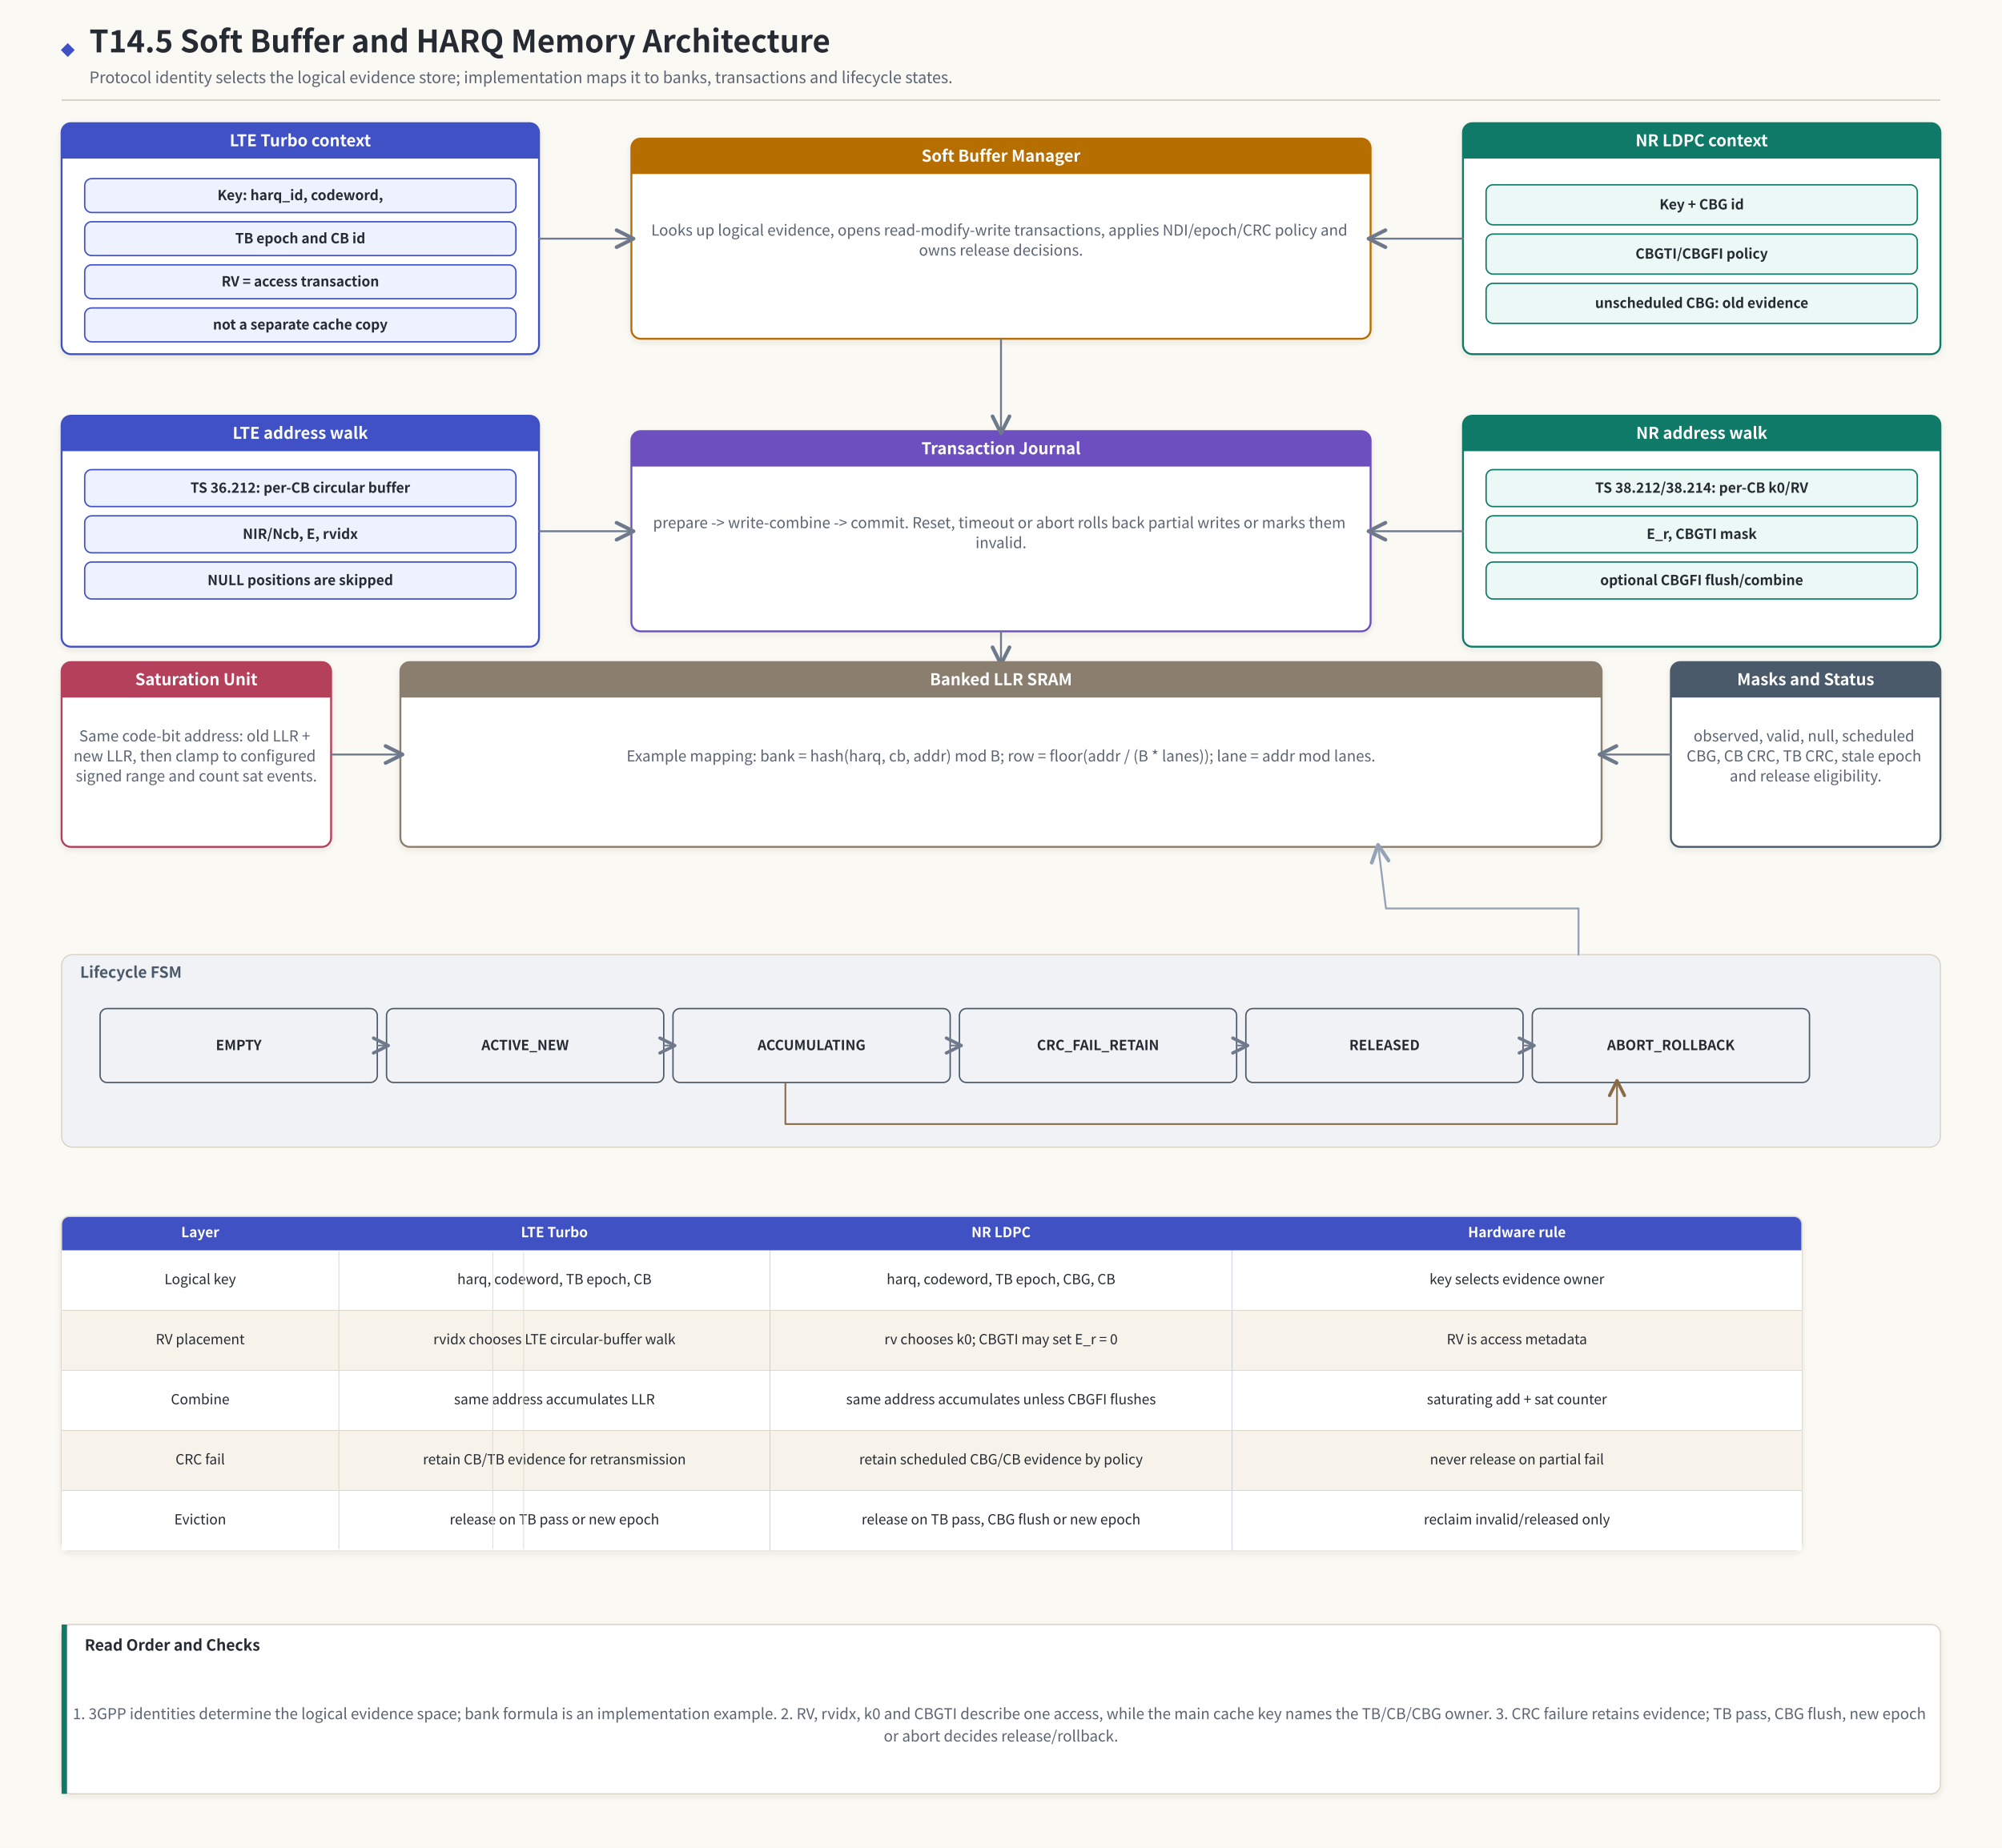
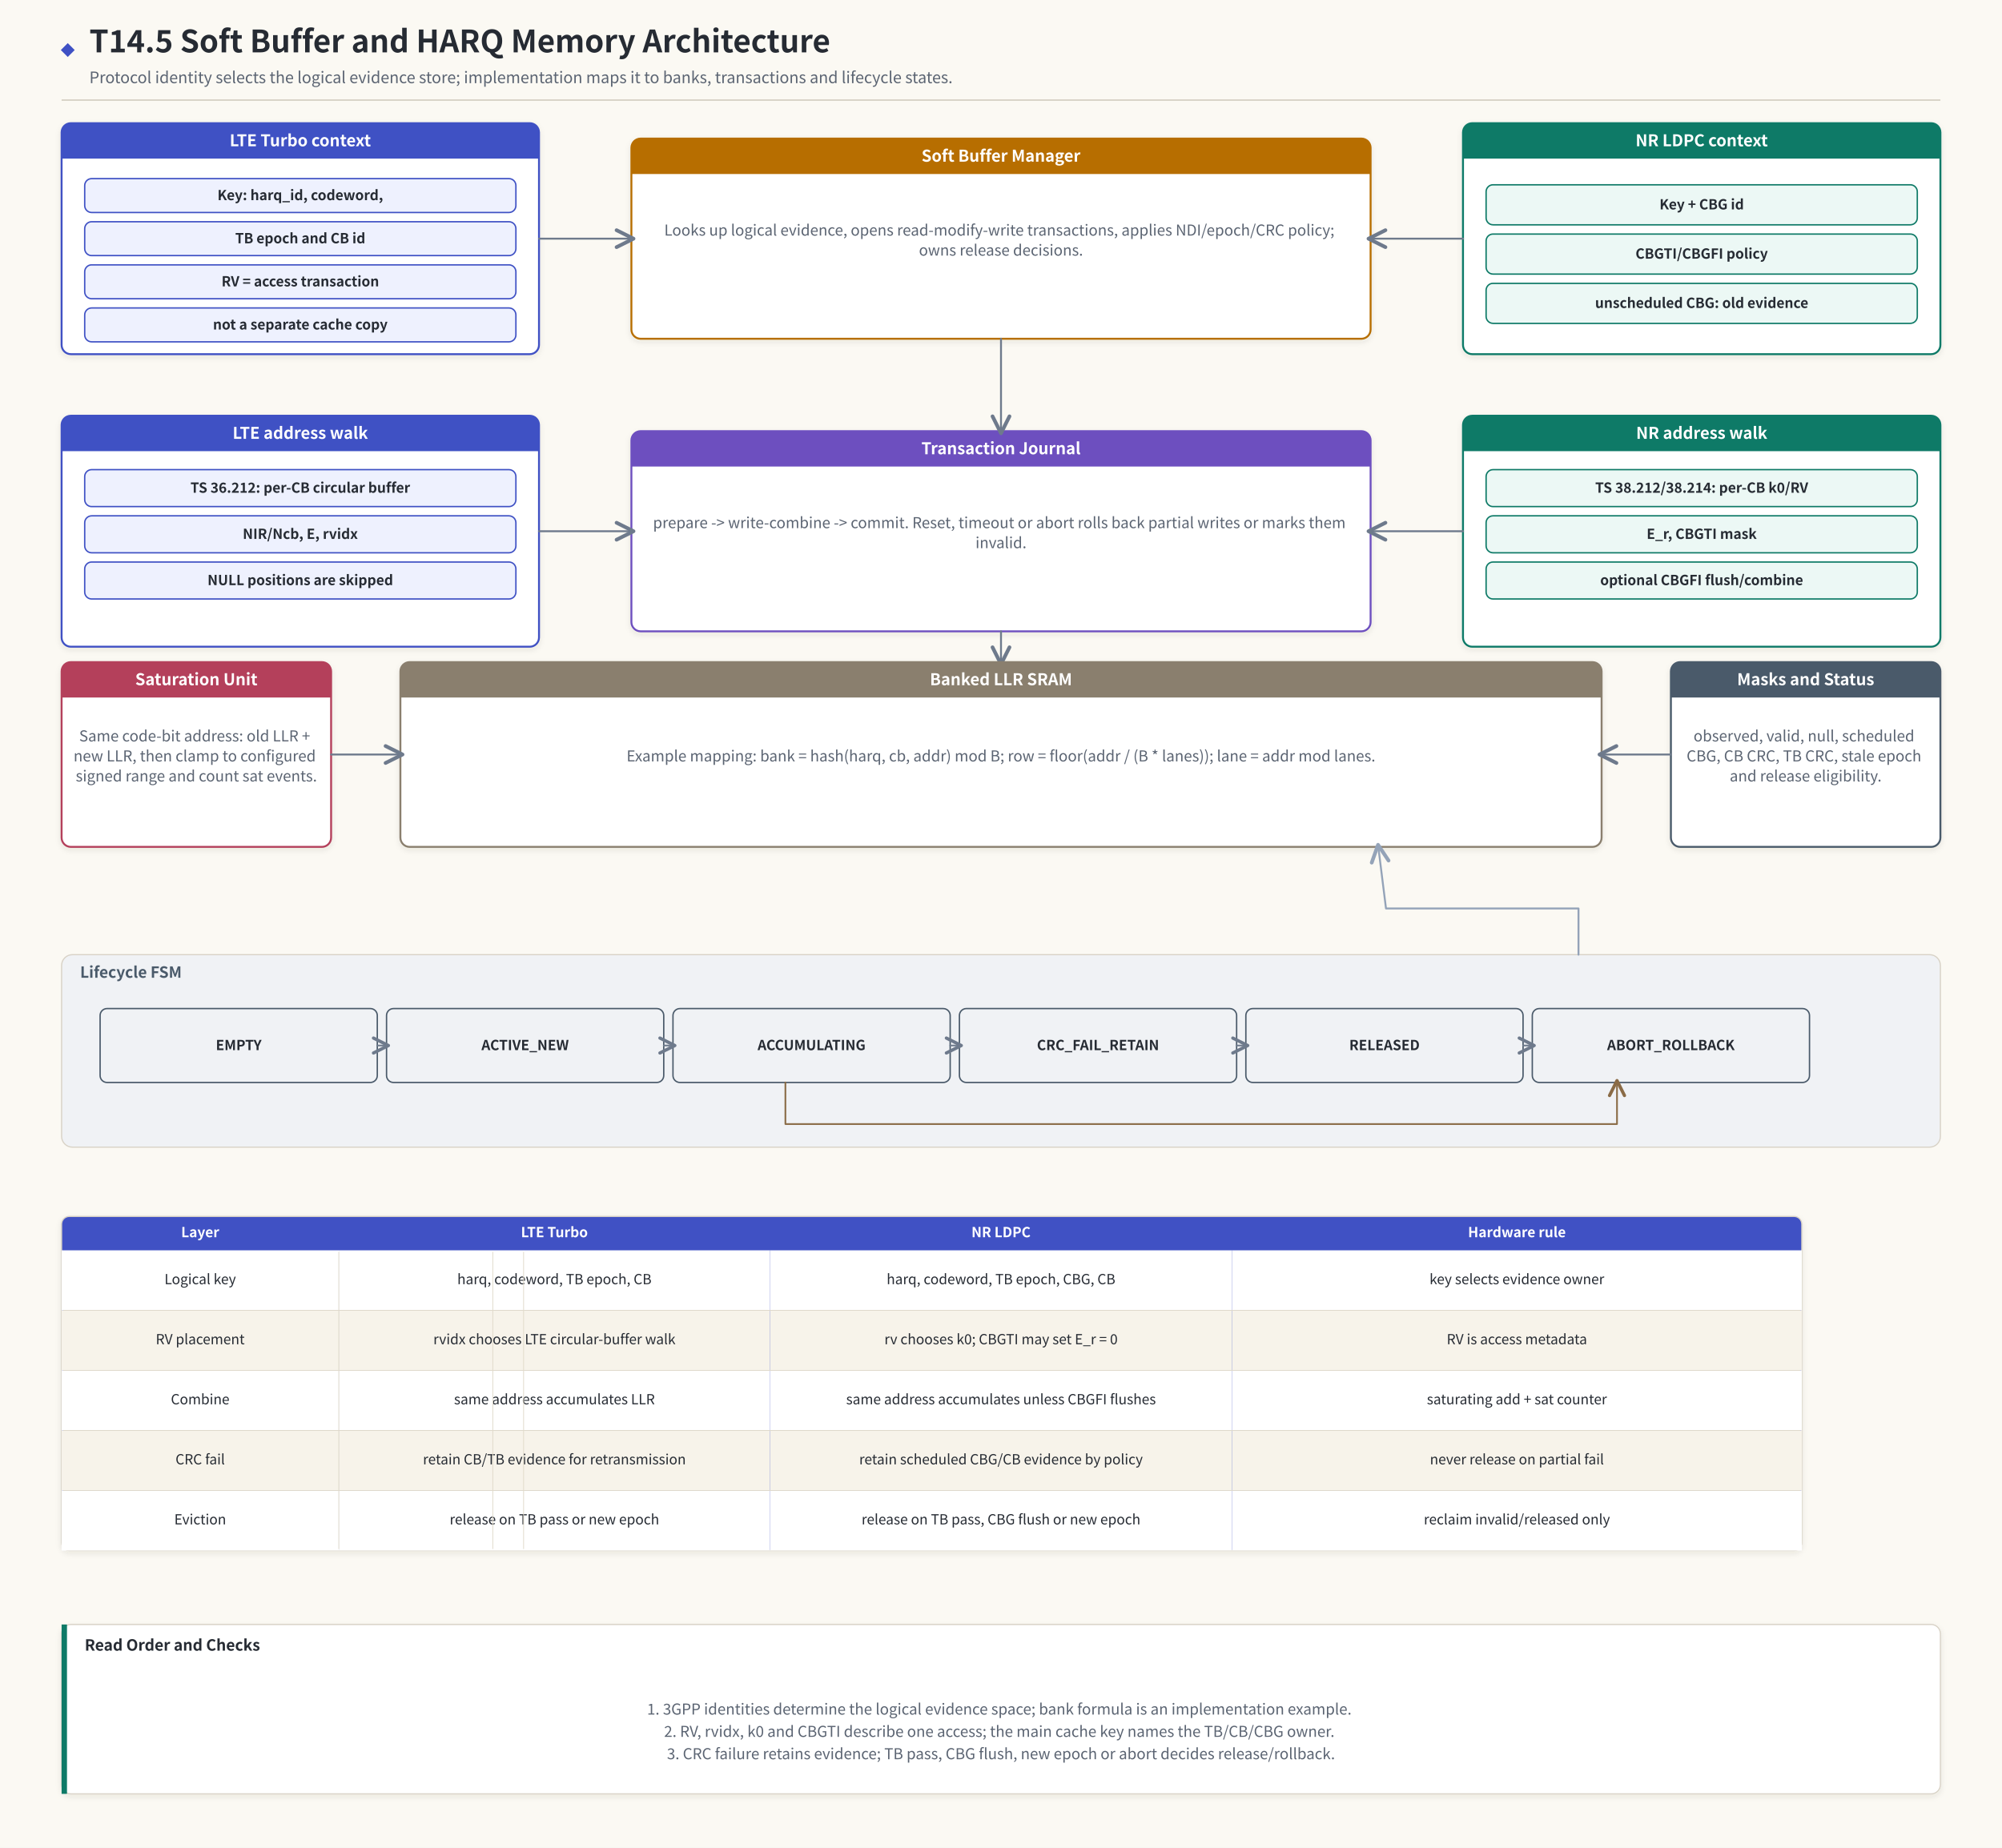
<svg xmlns="http://www.w3.org/2000/svg" width="2600" height="2400" viewBox="0 0 2600 2400" role="img" font-family="'Noto Sans CJK SC','Source Han Sans SC','PingFang SC','Microsoft YaHei',system-ui,sans-serif">
  <defs>
    <filter id="soft" x="-8%" y="-8%" width="120%" height="130%">
      <feDropShadow dx="0" dy="3" stdDeviation="4" flood-color="#4A3B2A" flood-opacity="0.09" />
    </filter>
    <marker id="m6E7A8C" viewBox="0 0 20 20" refX="16" refY="10" markerWidth="11" markerHeight="11" orient="auto-start-reverse">
      <path d="M 2 2 L 18 10 L 2 18" fill="none" stroke="#6E7A8C" stroke-width="3.5" stroke-linecap="round" stroke-linejoin="round" />
    </marker>
    <marker id="m94A3B8" viewBox="0 0 20 20" refX="16" refY="10" markerWidth="11" markerHeight="11" orient="auto-start-reverse">
      <path d="M 2 2 L 18 10 L 2 18" fill="none" stroke="#94A3B8" stroke-width="3.5" stroke-linecap="round" stroke-linejoin="round" />
    </marker>
    <marker id="m6D4FBF" viewBox="0 0 20 20" refX="16" refY="10" markerWidth="11" markerHeight="11" orient="auto-start-reverse">
      <path d="M 2 2 L 18 10 L 2 18" fill="none" stroke="#6D4FBF" stroke-width="3.5" stroke-linecap="round" stroke-linejoin="round" />
    </marker>
    <marker id="m8A6B46" viewBox="0 0 20 20" refX="16" refY="10" markerWidth="11" markerHeight="11" orient="auto-start-reverse">
      <path d="M 2 2 L 18 10 L 2 18" fill="none" stroke="#8A6B46" stroke-width="3.5" stroke-linecap="round" stroke-linejoin="round" />
    </marker>
    <marker id="m3F51C4" viewBox="0 0 20 20" refX="16" refY="10" markerWidth="11" markerHeight="11" orient="auto-start-reverse">
      <path d="M 2 2 L 18 10 L 2 18" fill="none" stroke="#3F51C4" stroke-width="3.5" stroke-linecap="round" stroke-linejoin="round" />
    </marker>
    <marker id="m0E7A67" viewBox="0 0 20 20" refX="16" refY="10" markerWidth="11" markerHeight="11" orient="auto-start-reverse">
      <path d="M 2 2 L 18 10 L 2 18" fill="none" stroke="#0E7A67" stroke-width="3.5" stroke-linecap="round" stroke-linejoin="round" />
    </marker>
    <marker id="mB76E00" viewBox="0 0 20 20" refX="16" refY="10" markerWidth="11" markerHeight="11" orient="auto-start-reverse">
      <path d="M 2 2 L 18 10 L 2 18" fill="none" stroke="#B76E00" stroke-width="3.5" stroke-linecap="round" stroke-linejoin="round" />
    </marker>
    <marker id="mB4405B" viewBox="0 0 20 20" refX="16" refY="10" markerWidth="11" markerHeight="11" orient="auto-start-reverse">
      <path d="M 2 2 L 18 10 L 2 18" fill="none" stroke="#B4405B" stroke-width="3.5" stroke-linecap="round" stroke-linejoin="round" />
    </marker>
    <marker id="m4A5A6A" viewBox="0 0 20 20" refX="16" refY="10" markerWidth="11" markerHeight="11" orient="auto-start-reverse">
      <path d="M 2 2 L 18 10 L 2 18" fill="none" stroke="#4A5A6A" stroke-width="3.5" stroke-linecap="round" stroke-linejoin="round" />
    </marker>
  </defs>
  <rect class="bg" x="0" y="0" width="2600" height="2400" fill="#FBF9F3" />
  <path d="M 88 56 l 9 9 l -9 9 l -9 -9 z" fill="#3F51C4" stroke="none" />
  <text class="title-main" x="116" y="68" font-size="40" font-weight="700" fill="#262B33">T14.5 Soft Buffer and HARQ Memory Architecture</text>
  <text class="subtitle" x="116" y="108" font-size="20.5" fill="#5B6472">Protocol identity selects the logical evidence store; implementation maps it to banks, transactions and lifecycle states.</text>
  <line x1="80" y1="130" x2="2520" y2="130" stroke="#D8D2C6" stroke-width="2" />
  <g class="card" id="c0">
    <rect class="body" x="80" y="160" width="620" height="300" rx="12" fill="#FFFFFF" stroke="#3F51C4" stroke-width="2.5" filter="url(#soft)" />
    <path d="M 92 160 H 688 Q 700 160 700 172 V 206 H 80 V 172 Q 80 160 92 160 Z" fill="#3F51C4" stroke="none" />
    <text class="title" x="390.0" y="190" text-anchor="middle" font-size="21" font-weight="700" fill="#FFFFFF">LTE Turbo context</text>
  </g>
  <g class="card" id="k0">
    <rect class="body" x="110" y="232" width="560" height="44" rx="9" fill="#EEF1FE" stroke="#3F51C4" stroke-width="1.8" />
    <text class="title" x="390.0" y="260.0" text-anchor="middle" font-size="18" font-weight="700" fill="#262B33">Key: harq_id, codeword,</text>
  </g>
  <g class="card" id="k1">
    <rect class="body" x="110" y="288" width="560" height="44" rx="9" fill="#EEF1FE" stroke="#3F51C4" stroke-width="1.8" />
    <text class="title" x="390.0" y="316.0" text-anchor="middle" font-size="18" font-weight="700" fill="#262B33">TB epoch and CB id</text>
  </g>
  <g class="card" id="k2">
    <rect class="body" x="110" y="344" width="560" height="44" rx="9" fill="#EEF1FE" stroke="#3F51C4" stroke-width="1.8" />
    <text class="title" x="390.0" y="372.0" text-anchor="middle" font-size="18" font-weight="700" fill="#262B33">RV = access transaction</text>
  </g>
  <g class="card" id="k3">
    <rect class="body" x="110" y="400" width="560" height="44" rx="9" fill="#EEF1FE" stroke="#3F51C4" stroke-width="1.8" />
    <text class="title" x="390.0" y="428.0" text-anchor="middle" font-size="18" font-weight="700" fill="#262B33">not a separate cache copy</text>
  </g>
  <g class="card" id="c1">
    <rect class="body" x="1900" y="160" width="620" height="300" rx="12" fill="#FFFFFF" stroke="#0E7A67" stroke-width="2.5" filter="url(#soft)" />
    <path d="M 1912 160 H 2508 Q 2520 160 2520 172 V 206 H 1900 V 172 Q 1900 160 1912 160 Z" fill="#0E7A67" stroke="none" />
    <text class="title" x="2210.0" y="190" text-anchor="middle" font-size="21" font-weight="700" fill="#FFFFFF">NR LDPC context</text>
  </g>
  <g class="card" id="q0">
    <rect class="body" x="1930" y="240" width="560" height="52" rx="9" fill="#ECF8F5" stroke="#0E7A67" stroke-width="1.8" />
    <text class="title" x="2210.0" y="272.0" text-anchor="middle" font-size="18" font-weight="700" fill="#262B33">Key + CBG id</text>
  </g>
  <g class="card" id="q1">
    <rect class="body" x="1930" y="304" width="560" height="52" rx="9" fill="#ECF8F5" stroke="#0E7A67" stroke-width="1.8" />
    <text class="title" x="2210.0" y="336.0" text-anchor="middle" font-size="18" font-weight="700" fill="#262B33">CBGTI/CBGFI policy</text>
  </g>
  <g class="card" id="q2">
    <rect class="body" x="1930" y="368" width="560" height="52" rx="9" fill="#ECF8F5" stroke="#0E7A67" stroke-width="1.8" />
    <text class="title" x="2210.0" y="400.0" text-anchor="middle" font-size="18" font-weight="700" fill="#262B33">unscheduled CBG: old evidence</text>
  </g>
  <g class="card" id="c2">
    <rect class="body" x="820" y="180" width="960" height="260" rx="12" fill="#FFFFFF" stroke="#B76E00" stroke-width="2.5" filter="url(#soft)" />
    <path d="M 832 180 H 1768 Q 1780 180 1780 192 V 226 H 820 V 192 Q 820 180 832 180 Z" fill="#B76E00" stroke="none" />
    <text class="title" x="1300.0" y="210" text-anchor="middle" font-size="21" font-weight="700" fill="#FFFFFF">Soft Buffer Manager</text>
    <text class="lines" text-anchor="middle" font-size="19.5" fill="#5B6472">
-       <tspan x="1300.0" y="306.0">Looks up logical evidence, opens read-modify-write transactions, applies NDI/epoch/CRC policy and</tspan>
+       <tspan x="1300.0" y="306.0">Looks up logical evidence, opens read-modify-write transactions, applies NDI/epoch/CRC policy;</tspan>
      <tspan x="1300.0" y="332.0">owns release decisions.</tspan>
    </text>
  </g>
  <path class="link" data-src="c0" data-dst="c2" d="M 700.0 310.0 L 820.0 310.0" fill="none" stroke="#6E7A8C" stroke-width="2.5" stroke-linecap="round" stroke-linejoin="round" marker-end="url(#m6E7A8C)" />
  <path class="link" data-src="c1" data-dst="c2" d="M 1900.0 310.0 L 1780.0 310.0" fill="none" stroke="#6E7A8C" stroke-width="2.5" stroke-linecap="round" stroke-linejoin="round" marker-end="url(#m6E7A8C)" />
  <g class="card" id="c3">
    <rect class="body" x="80" y="540" width="620" height="300" rx="12" fill="#FFFFFF" stroke="#3F51C4" stroke-width="2.5" filter="url(#soft)" />
    <path d="M 92 540 H 688 Q 700 540 700 552 V 586 H 80 V 552 Q 80 540 92 540 Z" fill="#3F51C4" stroke="none" />
    <text class="title" x="390.0" y="570" text-anchor="middle" font-size="21" font-weight="700" fill="#FFFFFF">LTE address walk</text>
  </g>
  <g class="card" id="w0">
    <rect class="body" x="110" y="610" width="560" height="48" rx="9" fill="#EEF1FE" stroke="#3F51C4" stroke-width="1.8" />
    <text class="title" x="390.0" y="640.0" text-anchor="middle" font-size="18" font-weight="700" fill="#262B33">TS 36.212: per-CB circular buffer</text>
  </g>
  <g class="card" id="w1">
    <rect class="body" x="110" y="670" width="560" height="48" rx="9" fill="#EEF1FE" stroke="#3F51C4" stroke-width="1.8" />
    <text class="title" x="390.0" y="700.0" text-anchor="middle" font-size="18" font-weight="700" fill="#262B33">NIR/Ncb, E, rvidx</text>
  </g>
  <g class="card" id="w2">
    <rect class="body" x="110" y="730" width="560" height="48" rx="9" fill="#EEF1FE" stroke="#3F51C4" stroke-width="1.8" />
    <text class="title" x="390.0" y="760.0" text-anchor="middle" font-size="18" font-weight="700" fill="#262B33">NULL positions are skipped</text>
  </g>
  <g class="card" id="c4">
    <rect class="body" x="1900" y="540" width="620" height="300" rx="12" fill="#FFFFFF" stroke="#0E7A67" stroke-width="2.5" filter="url(#soft)" />
    <path d="M 1912 540 H 2508 Q 2520 540 2520 552 V 586 H 1900 V 552 Q 1900 540 1912 540 Z" fill="#0E7A67" stroke="none" />
    <text class="title" x="2210.0" y="570" text-anchor="middle" font-size="21" font-weight="700" fill="#FFFFFF">NR address walk</text>
  </g>
  <g class="card" id="n0">
    <rect class="body" x="1930" y="610" width="560" height="48" rx="9" fill="#ECF8F5" stroke="#0E7A67" stroke-width="1.8" />
    <text class="title" x="2210.0" y="640.0" text-anchor="middle" font-size="18" font-weight="700" fill="#262B33">TS 38.212/38.214: per-CB k0/RV</text>
  </g>
  <g class="card" id="n1">
    <rect class="body" x="1930" y="670" width="560" height="48" rx="9" fill="#ECF8F5" stroke="#0E7A67" stroke-width="1.8" />
    <text class="title" x="2210.0" y="700.0" text-anchor="middle" font-size="18" font-weight="700" fill="#262B33">E_r, CBGTI mask</text>
  </g>
  <g class="card" id="n2">
    <rect class="body" x="1930" y="730" width="560" height="48" rx="9" fill="#ECF8F5" stroke="#0E7A67" stroke-width="1.8" />
    <text class="title" x="2210.0" y="760.0" text-anchor="middle" font-size="18" font-weight="700" fill="#262B33">optional CBGFI flush/combine</text>
  </g>
  <g class="card" id="c5">
    <rect class="body" x="820" y="560" width="960" height="260" rx="12" fill="#FFFFFF" stroke="#6D4FBF" stroke-width="2.5" filter="url(#soft)" />
    <path d="M 832 560 H 1768 Q 1780 560 1780 572 V 606 H 820 V 572 Q 820 560 832 560 Z" fill="#6D4FBF" stroke="none" />
    <text class="title" x="1300.0" y="590" text-anchor="middle" font-size="21" font-weight="700" fill="#FFFFFF">Transaction Journal</text>
    <text class="lines" text-anchor="middle" font-size="19.5" fill="#5B6472">
      <tspan x="1300.0" y="686.0">prepare -&gt; write-combine -&gt; commit. Reset, timeout or abort rolls back partial writes or marks them</tspan>
      <tspan x="1300.0" y="712.0">invalid.</tspan>
    </text>
  </g>
  <path class="link" data-src="c3" data-dst="c5" d="M 700.0 690.0 L 820.0 690.0" fill="none" stroke="#6E7A8C" stroke-width="2.5" stroke-linecap="round" stroke-linejoin="round" marker-end="url(#m6E7A8C)" />
  <path class="link" data-src="c4" data-dst="c5" d="M 1900.0 690.0 L 1780.0 690.0" fill="none" stroke="#6E7A8C" stroke-width="2.5" stroke-linecap="round" stroke-linejoin="round" marker-end="url(#m6E7A8C)" />
  <path class="link" data-src="c2" data-dst="c5" d="M 1300.0 440.0 L 1300.0 560.0" fill="none" stroke="#6E7A8C" stroke-width="2.5" stroke-linecap="round" stroke-linejoin="round" marker-end="url(#m6E7A8C)" />
  <path class="link" data-src="c5" data-dst="c7" d="M 1300.0 820.0 L 1300.0 860.0" fill="none" stroke="#6E7A8C" stroke-width="2.5" stroke-linecap="round" stroke-linejoin="round" marker-end="url(#m6E7A8C)" />
  <g class="card" id="c6">
    <rect class="body" x="80" y="860" width="350" height="240" rx="12" fill="#FFFFFF" stroke="#B4405B" stroke-width="2.5" filter="url(#soft)" />
    <path d="M 92 860 H 418 Q 430 860 430 872 V 906 H 80 V 872 Q 80 860 92 860 Z" fill="#B4405B" stroke="none" />
    <text class="title" x="255.0" y="890" text-anchor="middle" font-size="21" font-weight="700" fill="#FFFFFF">Saturation Unit</text>
    <text class="lines" text-anchor="middle" font-size="19.5" fill="#5B6472">
      <tspan x="255.0" y="963.0">Same code-bit address: old LLR +</tspan>
      <tspan x="255.0" y="989.0">new LLR, then clamp to configured</tspan>
      <tspan x="255.0" y="1015.0">signed range and count sat events.</tspan>
    </text>
  </g>
  <g class="card" id="c7">
    <rect class="body" x="520" y="860" width="1560" height="240" rx="12" fill="#FFFFFF" stroke="#8A7F6E" stroke-width="2.5" filter="url(#soft)" />
    <path d="M 532 860 H 2068 Q 2080 860 2080 872 V 906 H 520 V 872 Q 520 860 532 860 Z" fill="#8A7F6E" stroke="none" />
    <text class="title" x="1300.0" y="890" text-anchor="middle" font-size="21" font-weight="700" fill="#FFFFFF">Banked LLR SRAM</text>
    <text class="lines" text-anchor="middle" font-size="19.5" fill="#5B6472">
      <tspan x="1300.0" y="989.0">Example mapping: bank = hash(harq, cb, addr) mod B; row = floor(addr / (B * lanes)); lane = addr mod lanes.</tspan>
    </text>
  </g>
  <g class="card" id="c8">
    <rect class="body" x="2170" y="860" width="350" height="240" rx="12" fill="#FFFFFF" stroke="#4A5A6A" stroke-width="2.5" filter="url(#soft)" />
    <path d="M 2182 860 H 2508 Q 2520 860 2520 872 V 906 H 2170 V 872 Q 2170 860 2182 860 Z" fill="#4A5A6A" stroke="none" />
    <text class="title" x="2345.0" y="890" text-anchor="middle" font-size="21" font-weight="700" fill="#FFFFFF">Masks and Status</text>
    <text class="lines" text-anchor="middle" font-size="19.5" fill="#5B6472">
      <tspan x="2345.0" y="963.0">observed, valid, null, scheduled</tspan>
      <tspan x="2345.0" y="989.0">CBG, CB CRC, TB CRC, stale epoch</tspan>
      <tspan x="2345.0" y="1015.0">and release eligibility.</tspan>
    </text>
  </g>
  <path class="link" data-src="c6" data-dst="c7" d="M 430.0 980.0 L 520.0 980.0" fill="none" stroke="#6E7A8C" stroke-width="2.5" stroke-linecap="round" stroke-linejoin="round" marker-end="url(#m6E7A8C)" />
  <path class="link" data-src="c8" data-dst="c7" d="M 2170.0 980.0 L 2080.0 980.0" fill="none" stroke="#6E7A8C" stroke-width="2.5" stroke-linecap="round" stroke-linejoin="round" marker-end="url(#m6E7A8C)" />
  <g class="panel" id="life">
    <rect class="panel" x="80" y="1240" width="2440" height="250" rx="14" fill="#F0F2F5" stroke="#D8D2C6" stroke-width="1.5" />
    <text class="title" x="104" y="1270" font-size="20" font-weight="700" fill="#4A5A6A">Lifecycle FSM</text>
  </g>
  <g class="card" id="s0">
    <rect class="body" x="130" y="1310" width="360" height="96" rx="9" fill="#F0F2F5" stroke="#4A5A6A" stroke-width="1.8" />
    <text class="title" x="310.0" y="1364.0" text-anchor="middle" font-size="18" font-weight="700" fill="#262B33">EMPTY</text>
  </g>
  <g class="card" id="s1">
    <rect class="body" x="502" y="1310" width="360" height="96" rx="9" fill="#F0F2F5" stroke="#4A5A6A" stroke-width="1.8" />
    <text class="title" x="682.0" y="1364.0" text-anchor="middle" font-size="18" font-weight="700" fill="#262B33">ACTIVE_NEW</text>
  </g>
  <g class="card" id="s2">
    <rect class="body" x="874" y="1310" width="360" height="96" rx="9" fill="#F0F2F5" stroke="#4A5A6A" stroke-width="1.8" />
    <text class="title" x="1054.0" y="1364.0" text-anchor="middle" font-size="18" font-weight="700" fill="#262B33">ACCUMULATING</text>
  </g>
  <g class="card" id="s3">
    <rect class="body" x="1246" y="1310" width="360" height="96" rx="9" fill="#F0F2F5" stroke="#4A5A6A" stroke-width="1.8" />
    <text class="title" x="1426.0" y="1364.0" text-anchor="middle" font-size="18" font-weight="700" fill="#262B33">CRC_FAIL_RETAIN</text>
  </g>
  <g class="card" id="s4">
    <rect class="body" x="1618" y="1310" width="360" height="96" rx="9" fill="#F0F2F5" stroke="#4A5A6A" stroke-width="1.8" />
    <text class="title" x="1798.0" y="1364.0" text-anchor="middle" font-size="18" font-weight="700" fill="#262B33">RELEASED</text>
  </g>
  <g class="card" id="s5">
    <rect class="body" x="1990" y="1310" width="360" height="96" rx="9" fill="#F0F2F5" stroke="#4A5A6A" stroke-width="1.8" />
    <text class="title" x="2170.0" y="1364.0" text-anchor="middle" font-size="18" font-weight="700" fill="#262B33">ABORT_ROLLBACK</text>
  </g>
  <path class="link" data-src="s0" data-dst="s1" d="M 490.0 1358.0 L 502.0 1358.0" fill="none" stroke="#6E7A8C" stroke-width="2.2" stroke-linecap="round" stroke-linejoin="round" marker-end="url(#m6E7A8C)" />
  <path class="link" data-src="s1" data-dst="s2" d="M 862.0 1358.0 L 874.0 1358.0" fill="none" stroke="#6E7A8C" stroke-width="2.2" stroke-linecap="round" stroke-linejoin="round" marker-end="url(#m6E7A8C)" />
  <path class="link" data-src="s2" data-dst="s3" d="M 1234.0 1358.0 L 1246.0 1358.0" fill="none" stroke="#6E7A8C" stroke-width="2.2" stroke-linecap="round" stroke-linejoin="round" marker-end="url(#m6E7A8C)" />
  <path class="link" data-src="s3" data-dst="s4" d="M 1606.0 1358.0 L 1618.0 1358.0" fill="none" stroke="#6E7A8C" stroke-width="2.2" stroke-linecap="round" stroke-linejoin="round" marker-end="url(#m6E7A8C)" />
  <path class="link" data-src="s4" data-dst="s5" d="M 1978.0 1358.0 L 1990.0 1358.0" fill="none" stroke="#6E7A8C" stroke-width="2.2" stroke-linecap="round" stroke-linejoin="round" marker-end="url(#m6E7A8C)" />
  <path class="link detour" data-src="s2" data-dst="s5" data-note="abort/rollback：ACCUMULATING 下方绕行至 ABORT_ROLLBACK，不穿其余状态盒" d="M 1020.0 1406.0 L 1020.0 1460.0 L 2100.0 1460.0 L 2100.0 1406.0" fill="none" stroke="#8A6B46" stroke-width="2.2" stroke-linecap="round" stroke-linejoin="round" marker-end="url(#m8A6B46)" />
  <path class="link detour" data-src="life" data-dst="c7" data-note="release 路径：自 Lifecycle FSM 顶部上行绕开 sat/masks，从 Banked LLR SRAM 底边进入" d="M 2050.0 1240.0 L 2050.0 1180.0 L 1800.0 1180.0 L 1790.0 1100.0" fill="none" stroke="#94A3B8" stroke-width="2.5" stroke-linecap="round" stroke-linejoin="round" marker-end="url(#m94A3B8)" />
  <g class="tbl" id="t1">
    <rect class="tblouter" x="80" y="1580" width="2260" height="434" rx="10" fill="#3F51C4" stroke="#D8D2C6" stroke-width="1.5" filter="url(#soft)" />
    <g class="cellg" id="t1_0_0" data-tbl="t1">
      <rect class="cell" x="80" y="1580" width="360" height="44" fill="none" stroke="none" />
      <text class="tcell" text-anchor="middle" font-size="18" font-weight="700" fill="#FFFFFF">
        <tspan x="260.0" y="1607.0">Layer</tspan>
      </text>
    </g>
    <g class="cellg" id="t1_0_1" data-tbl="t1">
      <rect class="cell" x="440" y="1580" width="560" height="44" fill="none" stroke="none" />
      <text class="tcell" text-anchor="middle" font-size="18" font-weight="700" fill="#FFFFFF">
        <tspan x="720.0" y="1607.0">LTE Turbo</tspan>
      </text>
    </g>
    <g class="cellg" id="t1_0_2" data-tbl="t1">
      <rect class="cell" x="1000" y="1580" width="600" height="44" fill="none" stroke="none" />
      <text class="tcell" text-anchor="middle" font-size="18" font-weight="700" fill="#FFFFFF">
        <tspan x="1300.0" y="1607.0">NR LDPC</tspan>
      </text>
    </g>
    <g class="cellg" id="t1_0_3" data-tbl="t1">
      <rect class="cell" x="1600" y="1580" width="740" height="44" fill="none" stroke="none" />
      <text class="tcell" text-anchor="middle" font-size="18" font-weight="700" fill="#FFFFFF">
        <tspan x="1970.0" y="1607.0">Hardware rule</tspan>
      </text>
    </g>
    <g class="cellg" id="t1_1_0" data-tbl="t1">
      <rect class="cell" x="80" y="1624" width="360" height="78" fill="#FFFFFF" stroke="none" />
      <text class="tcell" text-anchor="middle" font-size="18" font-weight="400" fill="#262B33">
        <tspan x="260.0" y="1668.0">Logical key</tspan>
      </text>
    </g>
    <g class="cellg" id="t1_1_1" data-tbl="t1">
      <rect class="cell" x="440" y="1624" width="560" height="78" fill="#FFFFFF" stroke="none" />
      <text class="tcell" text-anchor="middle" font-size="18" font-weight="400" fill="#262B33">
        <tspan x="720.0" y="1668.0">harq, codeword, TB epoch, CB</tspan>
      </text>
    </g>
    <g class="cellg" id="t1_1_2" data-tbl="t1">
      <rect class="cell" x="1000" y="1624" width="600" height="78" fill="#FFFFFF" stroke="none" />
      <text class="tcell" text-anchor="middle" font-size="18" font-weight="400" fill="#262B33">
        <tspan x="1300.0" y="1668.0">harq, codeword, TB epoch, CBG, CB</tspan>
      </text>
    </g>
    <g class="cellg" id="t1_1_3" data-tbl="t1">
      <rect class="cell" x="1600" y="1624" width="740" height="78" fill="#FFFFFF" stroke="none" />
      <text class="tcell" text-anchor="middle" font-size="18" font-weight="400" fill="#262B33">
        <tspan x="1970.0" y="1668.0">key selects evidence owner</tspan>
      </text>
    </g>
    <g class="cellg" id="t1_2_0" data-tbl="t1">
      <rect class="cell" x="80" y="1702" width="360" height="78" fill="#F7F3EA" stroke="none" />
      <text class="tcell" text-anchor="middle" font-size="18" font-weight="400" fill="#262B33">
        <tspan x="260.0" y="1746.0">RV placement</tspan>
      </text>
    </g>
    <g class="cellg" id="t1_2_1" data-tbl="t1">
      <rect class="cell" x="440" y="1702" width="560" height="78" fill="#F7F3EA" stroke="none" />
      <text class="tcell" text-anchor="middle" font-size="18" font-weight="400" fill="#262B33">
        <tspan x="720.0" y="1746.0">rvidx chooses LTE circular-buffer walk</tspan>
      </text>
    </g>
    <g class="cellg" id="t1_2_2" data-tbl="t1">
      <rect class="cell" x="1000" y="1702" width="600" height="78" fill="#F7F3EA" stroke="none" />
      <text class="tcell" text-anchor="middle" font-size="18" font-weight="400" fill="#262B33">
        <tspan x="1300.0" y="1746.0">rv chooses k0; CBGTI may set E_r = 0</tspan>
      </text>
    </g>
    <g class="cellg" id="t1_2_3" data-tbl="t1">
      <rect class="cell" x="1600" y="1702" width="740" height="78" fill="#F7F3EA" stroke="none" />
      <text class="tcell" text-anchor="middle" font-size="18" font-weight="400" fill="#262B33">
        <tspan x="1970.0" y="1746.0">RV is access metadata</tspan>
      </text>
    </g>
    <g class="cellg" id="t1_3_0" data-tbl="t1">
      <rect class="cell" x="80" y="1780" width="360" height="78" fill="#FFFFFF" stroke="none" />
      <text class="tcell" text-anchor="middle" font-size="18" font-weight="400" fill="#262B33">
        <tspan x="260.0" y="1824.0">Combine</tspan>
      </text>
    </g>
    <g class="cellg" id="t1_3_1" data-tbl="t1">
      <rect class="cell" x="440" y="1780" width="560" height="78" fill="#FFFFFF" stroke="none" />
      <text class="tcell" text-anchor="middle" font-size="18" font-weight="400" fill="#262B33">
        <tspan x="720.0" y="1824.0">same address accumulates LLR</tspan>
      </text>
    </g>
    <g class="cellg" id="t1_3_2" data-tbl="t1">
      <rect class="cell" x="1000" y="1780" width="600" height="78" fill="#FFFFFF" stroke="none" />
      <text class="tcell" text-anchor="middle" font-size="18" font-weight="400" fill="#262B33">
        <tspan x="1300.0" y="1824.0">same address accumulates unless CBGFI flushes</tspan>
      </text>
    </g>
    <g class="cellg" id="t1_3_3" data-tbl="t1">
      <rect class="cell" x="1600" y="1780" width="740" height="78" fill="#FFFFFF" stroke="none" />
      <text class="tcell" text-anchor="middle" font-size="18" font-weight="400" fill="#262B33">
        <tspan x="1970.0" y="1824.0">saturating add + sat counter</tspan>
      </text>
    </g>
    <g class="cellg" id="t1_4_0" data-tbl="t1">
      <rect class="cell" x="80" y="1858" width="360" height="78" fill="#F7F3EA" stroke="none" />
      <text class="tcell" text-anchor="middle" font-size="18" font-weight="400" fill="#262B33">
        <tspan x="260.0" y="1902.0">CRC fail</tspan>
      </text>
    </g>
    <g class="cellg" id="t1_4_1" data-tbl="t1">
      <rect class="cell" x="440" y="1858" width="560" height="78" fill="#F7F3EA" stroke="none" />
      <text class="tcell" text-anchor="middle" font-size="18" font-weight="400" fill="#262B33">
        <tspan x="720.0" y="1902.0">retain CB/TB evidence for retransmission</tspan>
      </text>
    </g>
    <g class="cellg" id="t1_4_2" data-tbl="t1">
      <rect class="cell" x="1000" y="1858" width="600" height="78" fill="#F7F3EA" stroke="none" />
      <text class="tcell" text-anchor="middle" font-size="18" font-weight="400" fill="#262B33">
        <tspan x="1300.0" y="1902.0">retain scheduled CBG/CB evidence by policy</tspan>
      </text>
    </g>
    <g class="cellg" id="t1_4_3" data-tbl="t1">
      <rect class="cell" x="1600" y="1858" width="740" height="78" fill="#F7F3EA" stroke="none" />
      <text class="tcell" text-anchor="middle" font-size="18" font-weight="400" fill="#262B33">
        <tspan x="1970.0" y="1902.0">never release on partial fail</tspan>
      </text>
    </g>
    <g class="cellg" id="t1_5_0" data-tbl="t1">
      <rect class="cell" x="80" y="1936" width="360" height="78" fill="#FFFFFF" stroke="none" />
      <text class="tcell" text-anchor="middle" font-size="18" font-weight="400" fill="#262B33">
        <tspan x="260.0" y="1980.0">Eviction</tspan>
      </text>
    </g>
    <g class="cellg" id="t1_5_1" data-tbl="t1">
      <rect class="cell" x="440" y="1936" width="560" height="78" fill="#FFFFFF" stroke="none" />
      <text class="tcell" text-anchor="middle" font-size="18" font-weight="400" fill="#262B33">
        <tspan x="720.0" y="1980.0">release on TB pass or new epoch</tspan>
      </text>
    </g>
    <g class="cellg" id="t1_5_2" data-tbl="t1">
      <rect class="cell" x="1000" y="1936" width="600" height="78" fill="#FFFFFF" stroke="none" />
      <text class="tcell" text-anchor="middle" font-size="18" font-weight="400" fill="#262B33">
        <tspan x="1300.0" y="1980.0">release on TB pass, CBG flush or new epoch</tspan>
      </text>
    </g>
    <g class="cellg" id="t1_5_3" data-tbl="t1">
      <rect class="cell" x="1600" y="1936" width="740" height="78" fill="#FFFFFF" stroke="none" />
      <text class="tcell" text-anchor="middle" font-size="18" font-weight="400" fill="#262B33">
        <tspan x="1970.0" y="1980.0">reclaim invalid/released only</tspan>
      </text>
    </g>
    <line x1="82" y1="1702" x2="2338" y2="1702" stroke="#E0DACA" stroke-width="1" />
    <line x1="82" y1="1780" x2="2338" y2="1780" stroke="#E0DACA" stroke-width="1" />
    <line x1="82" y1="1858" x2="2338" y2="1858" stroke="#E0DACA" stroke-width="1" />
    <line x1="82" y1="1936" x2="2338" y2="1936" stroke="#E0DACA" stroke-width="1" />
    <line x1="440" y1="1626" x2="440" y2="2012" stroke="#E0DACA" stroke-width="1" />
    <line x1="640" y1="1626" x2="640" y2="2012" stroke="#E0DACA" stroke-width="1" />
    <line x1="680" y1="1626" x2="680" y2="2012" stroke="#E0DACA" stroke-width="1" />
  </g>
  <g class="foot" id="note">
    <rect class="body" x="80" y="2110" width="2440" height="220" rx="12" fill="#FFFFFF" stroke="#D8D2C6" stroke-width="1.5" filter="url(#soft)" />
    <rect class="footbar" x="80" y="2110" width="7" height="220" fill="#0E7A67" stroke="none" />
    <text class="title" x="110" y="2144.0" font-size="20" font-weight="700" fill="#262B33">Read Order and Checks</text>
    <text class="lines" text-anchor="middle" font-size="19.5" fill="#5B6472">
-       <tspan x="1300.0" y="2233.0">1. 3GPP identities determine the logical evidence space; bank formula is an implementation example. 2. RV, rvidx, k0 and CBGTI describe one access, while the main cache key names the TB/CB/CBG owner. 3. CRC failure retains evidence; TB pass, CBG flush, new epoch</tspan>
-       <tspan x="1300.0" y="2262.0">or abort decides release/rollback.</tspan>
+       <tspan x="1300.0" y="2227.0">1. 3GPP identities determine the logical evidence space; bank formula is an implementation example.</tspan>
+       <tspan x="1300.0" y="2256.0">2. RV, rvidx, k0 and CBGTI describe one access; the main cache key names the TB/CB/CBG owner.</tspan>
+       <tspan x="1300.0" y="2285.0">3. CRC failure retains evidence; TB pass, CBG flush, new epoch or abort decides release/rollback.</tspan>
    </text>
  </g>
</svg>
